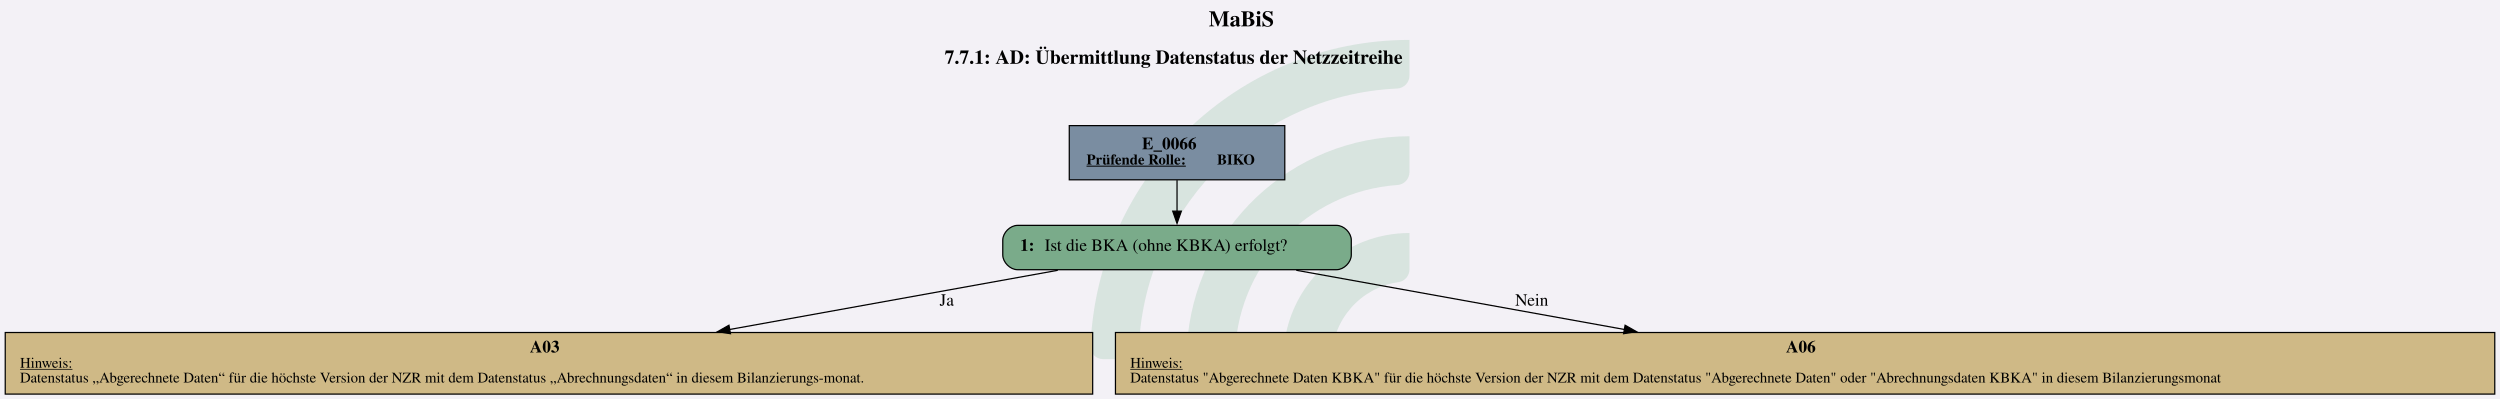
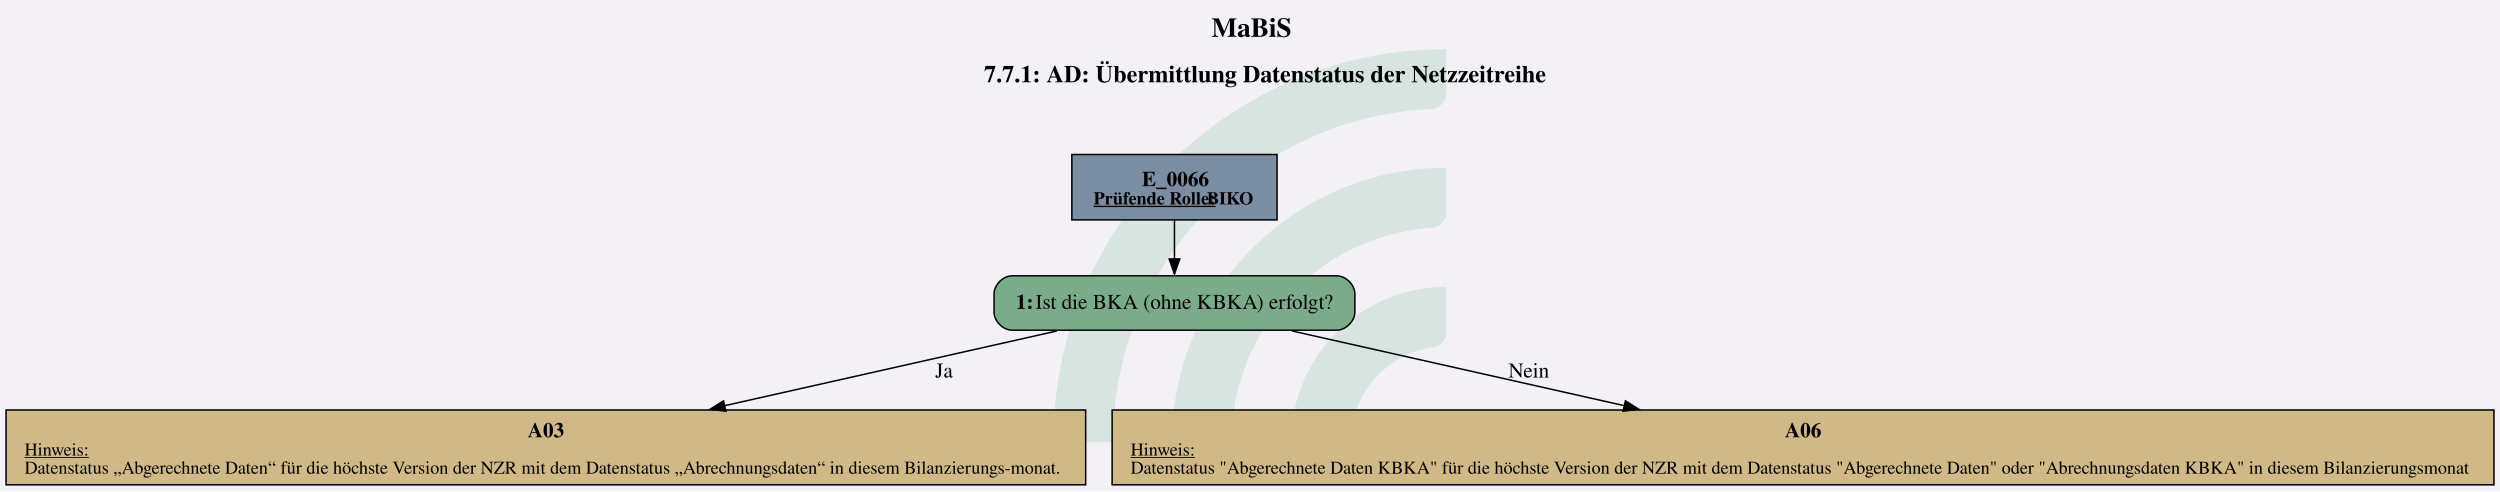
- <svg xmlns="http://www.w3.org/2000/svg" version="1.1" width="2706.667px" viewBox="0 0 2706.667 432.0" height="432.0px">
+ <svg xmlns="http://www.w3.org/2000/svg" version="1.1" width="2205.333px" viewBox="0 0 2205.333 433.333" height="433.333px">
  <g>
-     <svg version="1.1" width="2706.667px" viewBox="0 0 2706.667 432.0" height="432.0px">
-       <polygon fill="#f3f1f6" points="0,0 2706.667,0 2706.667,432.0 0,432.0" />
+     <svg version="1.1" width="2205.333px" viewBox="0 0 2205.333 433.333" height="433.333px">
+       <polygon fill="#f3f1f6" points="0,0 2205.333,0 2205.333,433.333 0,433.333" />
      <g>
-         <g transform="translate(1180.662, 43.2) scale(1 1) translate(0, 0) scale(1.95377 1.95377) ">
+         <g transform="translate(929.4619, 43.33333) scale(1 1) translate(0, 0) scale(1.9598 1.9598) ">
          <defs id="defs2">
            <clipPath clipPathUnits="userSpaceOnUse" id="clipPath23">
              <path d="M 0,568.156 H 579.236 V 0 H 0 Z" id="path21" />
            </clipPath>
          </defs>
          <g id="layer1" transform="translate(-16.54194,-55.30527)">
            <g id="g19" clip-path="url(#clipPath23)" transform="matrix(0.3527778,0,0,-0.3527778,0.01017023,243.7368)" style="opacity:0.2">
              <g id="g25" transform="translate(122.444,32.7195)">
                <path d="m 0,0 h -56.104 c -11,0 -19.898,9.123 -19.463,20.115 10.594,267.191 231.277,481.302 501.029,481.302 v -56.02 c 0,-10.98 -8.688,-19.892 -19.658,-20.393 C 180.29,414.697 0,228.005 0,0" style="fill:#6ead83;fill-opacity:1;fill-rule:nonzero;stroke:none" id="path27" />
              </g>
              <g id="g29" transform="translate(273.7828,32.7195)">
                <path d="m 0,0 h -55.926 c -11.228,0 -20.091,9.482 -19.435,20.69 10.744,183.439 163.389,329.388 349.485,329.388 v -56.263 c 0,-10.709 -8.273,-19.617 -18.957,-20.35 C 112.819,263.696 0,144.774 0,0" style="fill:#6ead83;fill-opacity:1;fill-rule:nonzero;stroke:none" id="path31" />
              </g>
              <g id="g33" transform="translate(425.7667,32.7195)">
                <path d="m 0,0 h -55.445 c -11.653,0 -20.604,10.17 -19.334,21.753 10.866,99.032 95.031,176.341 196.919,176.341 v -57.011 c 0,-10.046 -7.283,-18.755 -17.229,-20.165 C 45.688,112.522 0,61.497 0,0" style="fill:#6ead83;fill-opacity:1;fill-rule:nonzero;stroke:none" id="path35" />
              </g>
            </g>
          </g>
        </g>
-         <svg width="2030pt" height="324pt" viewBox="0.00 0.00 2029.50 324.00">
-           <g id="graph0" class="graph" transform="scale(1 1) rotate(0) translate(4 320)">
-             <text text-anchor="start" x="977.25" y="-298.6" font-family="Times,serif" font-weight="bold" font-size="18.00">MaBiS</text>
-             <text text-anchor="start" x="762.75" y="-268.2" font-family="Times,serif" font-weight="bold" font-size="16.00">7.7.1: AD: Übermittlung Datenstatus der Netzzeitreihe</text>
+         <svg width="1654pt" height="325pt" viewBox="0.00 0.00 1654.48 324.60">
+           <g id="graph0" class="graph" transform="scale(1 1) rotate(0) translate(4 320.6)">
+             <text text-anchor="start" x="797.74" y="-296.5" font-family="Times,serif" font-weight="bold" font-size="18.00">MaBiS</text>
+             <text text-anchor="start" x="647.24" y="-266.4" font-family="Times,serif" font-weight="bold" font-size="16.00">7.7.1: AD: Übermittlung Datenstatus der Netzzeitreihe</text>
            <g id="node1" class="node">
-               <polygon fill="#7a8da1" stroke="black" points="1039,-218 864,-218 864,-174 1039,-174 1039,-218" />
-               <text text-anchor="start" x="923" y="-198.8" font-family="Times,serif" font-weight="bold" font-size="14.00">E_0066</text>
-               <text text-anchor="start" x="878" y="-186.4" font-family="Times,serif" font-weight="bold" text-decoration="underline" font-size="12.00">Prüfende Rolle:</text>
-               <text text-anchor="start" x="984" y="-186.4" font-family="Times,serif" font-weight="bold" font-size="12.00"> BIKO</text>
+               <polygon fill="#7a8da1" stroke="black" points="841.14,-218.6 705.34,-218.6 705.34,-175.32 841.14,-175.32 841.14,-218.6" />
+               <text text-anchor="start" x="751.74" y="-197.66" font-family="Times,serif" font-weight="bold" font-size="14.00">E_0066</text>
+               <text text-anchor="start" x="719.74" y="-185.56" font-family="Times,serif" font-weight="bold" text-decoration="underline" font-size="12.00">Prüfende Rolle:</text>
+               <text text-anchor="start" x="794.74" y="-185.56" font-family="Times,serif" font-weight="bold" font-size="12.00"> BIKO</text>
            </g>
            <g id="node2" class="node">
-               <path fill="#7aab8a" stroke="black" d="M1081,-137C1081,-137 822,-137 822,-137 816,-137 810,-131 810,-125 810,-125 810,-113 810,-113 810,-107 816,-101 822,-101 822,-101 1081,-101 1081,-101 1087,-101 1093,-107 1093,-113 1093,-113 1093,-125 1093,-125 1093,-131 1087,-137 1081,-137" />
-               <text text-anchor="start" x="824" y="-116.3" font-family="Times,serif" font-weight="bold" font-size="14.00">1: </text>
-               <text text-anchor="start" x="844" y="-116.3" font-family="Times,serif" font-size="14.00">Ist die BKA (ohne KBKA) erfolgt?</text>
+               <path fill="#7aab8a" stroke="black" d="M880.64,-138.32C880.64,-138.32 665.84,-138.32 665.84,-138.32 659.84,-138.32 653.84,-132.32 653.84,-126.32 653.84,-126.32 653.84,-114.32 653.84,-114.32 653.84,-108.32 659.84,-102.32 665.84,-102.32 665.84,-102.32 880.64,-102.32 880.64,-102.32 886.64,-102.32 892.64,-108.32 892.64,-114.32 892.64,-114.32 892.64,-126.32 892.64,-126.32 892.64,-132.32 886.64,-138.32 880.64,-138.32" />
+               <text text-anchor="start" x="668.24" y="-116.42" font-family="Times,serif" font-weight="bold" font-size="14.00">1: </text>
+               <text text-anchor="start" x="681.24" y="-116.42" font-family="Times,serif" font-size="14.00">Ist die BKA (ohne KBKA) erfolgt?</text>
            </g>
            <g id="edge1" class="edge">
-               <path fill="none" stroke="black" d="M951.5,-173.71C951.5,-165.82 951.5,-156.75 951.5,-148.33" />
-               <polygon fill="black" stroke="black" points="955,-148.57 951.5,-138.57 948,-148.57 955,-148.57" />
+               <path fill="none" stroke="black" d="M773.24,-175.17C773.24,-167.13 773.24,-157.81 773.24,-149.21" />
+               <polygon fill="black" stroke="black" points="776.74,-149.48 773.24,-139.48 769.74,-149.48 776.74,-149.48" />
            </g>
            <g id="node3" class="node">
-               <polygon fill="#cfb986" stroke="black" points="883,-50 0,-50 0,0 883,0 883,-50" />
-               <text text-anchor="start" x="426" y="-33.8" font-family="Times,serif" font-weight="bold" font-size="14.00">A03</text>
-               <text text-anchor="start" x="12" y="-21.4" font-family="Times,serif" text-decoration="underline" font-size="12.00">Hinweis:</text>
-               <text text-anchor="start" x="12" y="-9.4" font-family="Times,serif" font-size="12.00">Datenstatus „Abgerechnete Daten“ für die höchste Version der NZR mit dem Datenstatus „Abrechnungsdaten“ in diesem Bilanzierungs-monat.</text>
+               <polygon fill="#cfb986" stroke="black" points="714.48,-49.52 0,-49.52 0,0 714.48,0 714.48,-49.52" />
+               <text text-anchor="start" x="345.24" y="-31.46" font-family="Times,serif" font-weight="bold" font-size="14.00">A03</text>
+               <text text-anchor="start" x="12.24" y="-19.36" font-family="Times,serif" text-decoration="underline" font-size="12.00">Hinweis:</text>
+               <text text-anchor="start" x="12.24" y="-7.36" font-family="Times,serif" font-size="12.00">Datenstatus „Abgerechnete Daten“ für die höchste Version der NZR mit dem Datenstatus „Abrechnungsdaten“ in diesem Bilanzierungs-monat.</text>
            </g>
            <g id="edge2" class="edge">
-               <path fill="none" stroke="black" d="M854.67,-100.53C779.39,-86.95 673.72,-67.89 588.09,-52.44" />
-               <polygon fill="black" stroke="black" points="588.9,-49.03 578.44,-50.7 587.66,-55.92 588.9,-49.03" />
-               <text text-anchor="middle" x="764.5" y="-71.8" font-family="Times,serif" font-size="14.00">Ja</text>
+               <path fill="none" stroke="black" d="M695.48,-101.83C633.63,-87.92 546.08,-68.23 475.54,-52.37" />
+               <polygon fill="black" stroke="black" points="476.34,-48.73 465.82,-49.96 474.81,-55.56 476.34,-48.73" />
+               <text text-anchor="middle" x="620.74" y="-71.02" font-family="Times,serif" font-size="14.00">Ja</text>
            </g>
            <g id="node4" class="node">
-               <polygon fill="#cfb986" stroke="black" points="2021.5,-50 901.5,-50 901.5,0 2021.5,0 2021.5,-50" />
-               <text text-anchor="start" x="1446" y="-33.8" font-family="Times,serif" font-weight="bold" font-size="14.00">A06</text>
-               <text text-anchor="start" x="913.5" y="-21.4" font-family="Times,serif" text-decoration="underline" font-size="12.00">Hinweis:</text>
-               <text text-anchor="start" x="913.5" y="-9.4" font-family="Times,serif" font-size="12.00">Datenstatus "Abgerechnete Daten KBKA" für die höchste Version der NZR mit dem Datenstatus "Abgerechnete Daten" oder "Abrechnungsdaten KBKA" in diesem Bilanzierungsmonat</text>
+               <polygon fill="#cfb986" stroke="black" points="1646.48,-49.52 732,-49.52 732,0 1646.48,0 1646.48,-49.52" />
+               <text text-anchor="start" x="1177.24" y="-31.46" font-family="Times,serif" font-weight="bold" font-size="14.00">A06</text>
+               <text text-anchor="start" x="744.24" y="-19.36" font-family="Times,serif" text-decoration="underline" font-size="12.00">Hinweis:</text>
+               <text text-anchor="start" x="744.24" y="-7.36" font-family="Times,serif" font-size="12.00">Datenstatus "Abgerechnete Daten KBKA" für die höchste Version der NZR mit dem Datenstatus "Abgerechnete Daten" oder "Abrechnungsdaten KBKA" in diesem Bilanzierungsmonat</text>
            </g>
            <g id="edge3" class="edge">
-               <path fill="none" stroke="black" d="M1048.33,-100.53C1123.61,-86.95 1229.28,-67.89 1314.91,-52.44" />
-               <polygon fill="black" stroke="black" points="1315.34,-55.92 1324.56,-50.7 1314.1,-49.03 1315.34,-55.92" />
-               <text text-anchor="middle" x="1239.5" y="-71.8" font-family="Times,serif" font-size="14.00">Nein</text>
+               <path fill="none" stroke="black" d="M851,-101.83C912.85,-87.92 1000.4,-68.23 1070.94,-52.37" />
+               <polygon fill="black" stroke="black" points="1071.67,-55.56 1080.66,-49.96 1070.14,-48.73 1071.67,-55.56" />
+               <text text-anchor="middle" x="1007.74" y="-71.02" font-family="Times,serif" font-size="14.00">Nein</text>
            </g>
          </g>
        </svg>
      </g>
    </svg>
  </g>
</svg>
